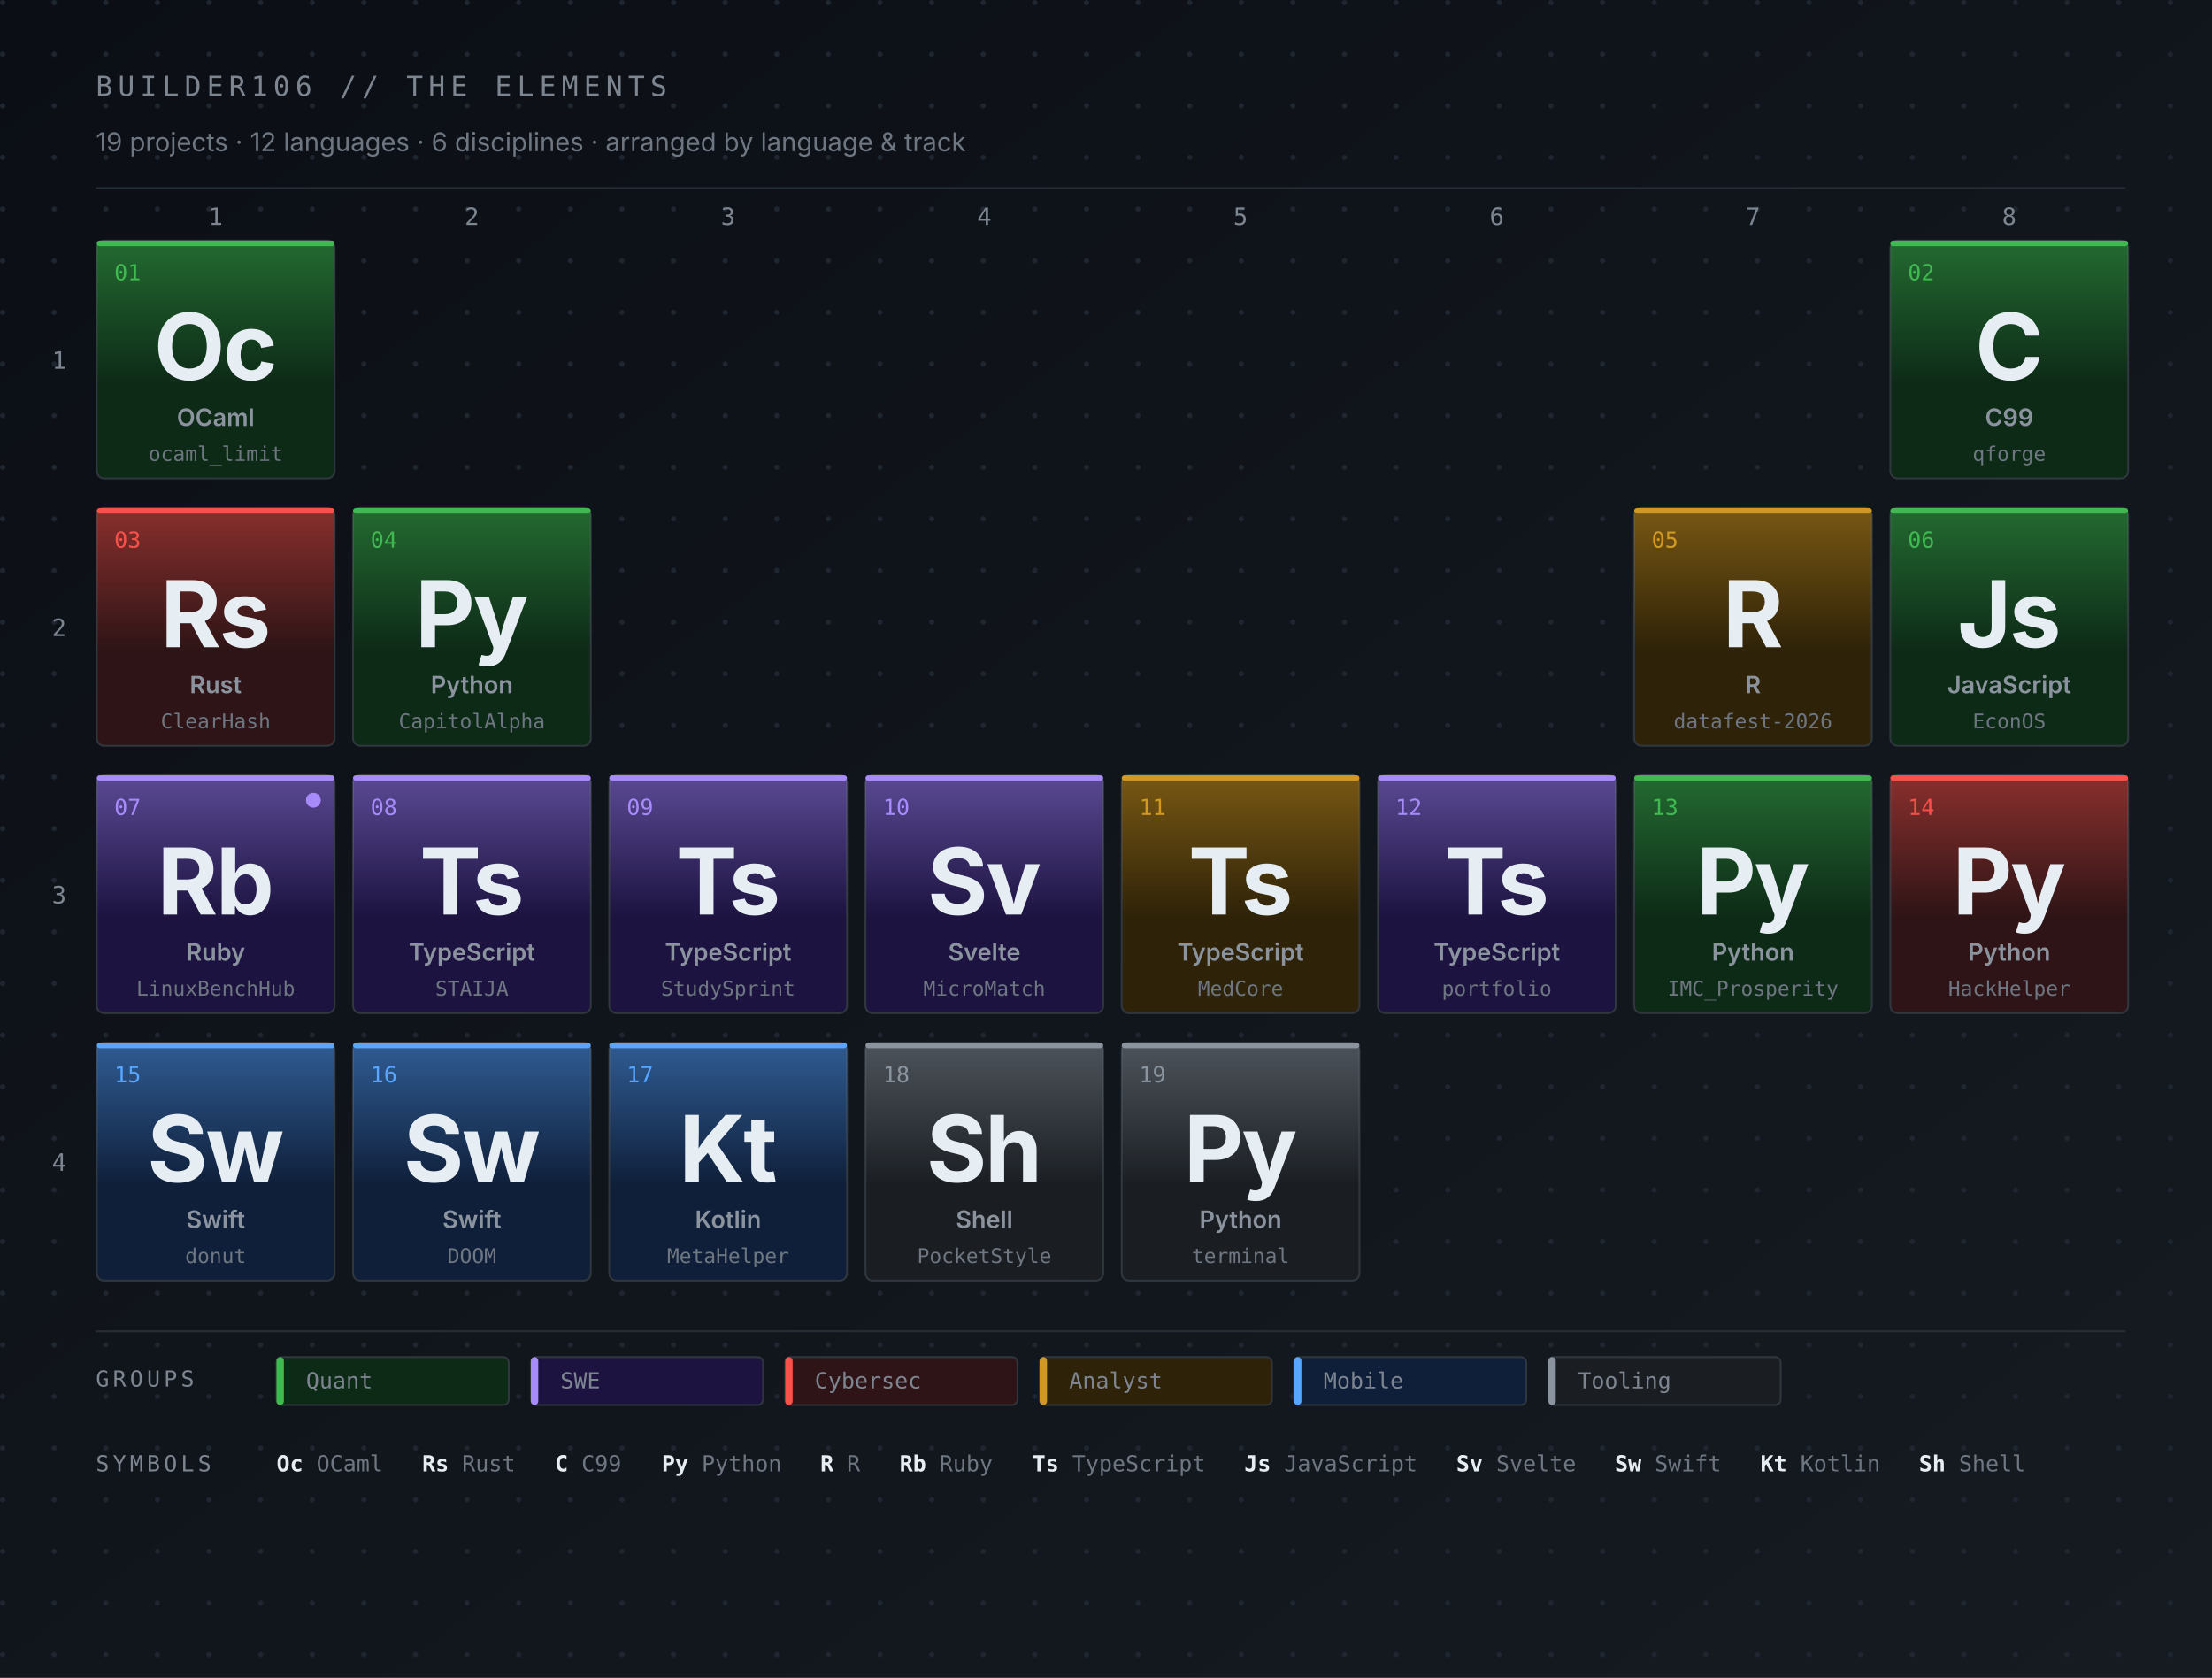
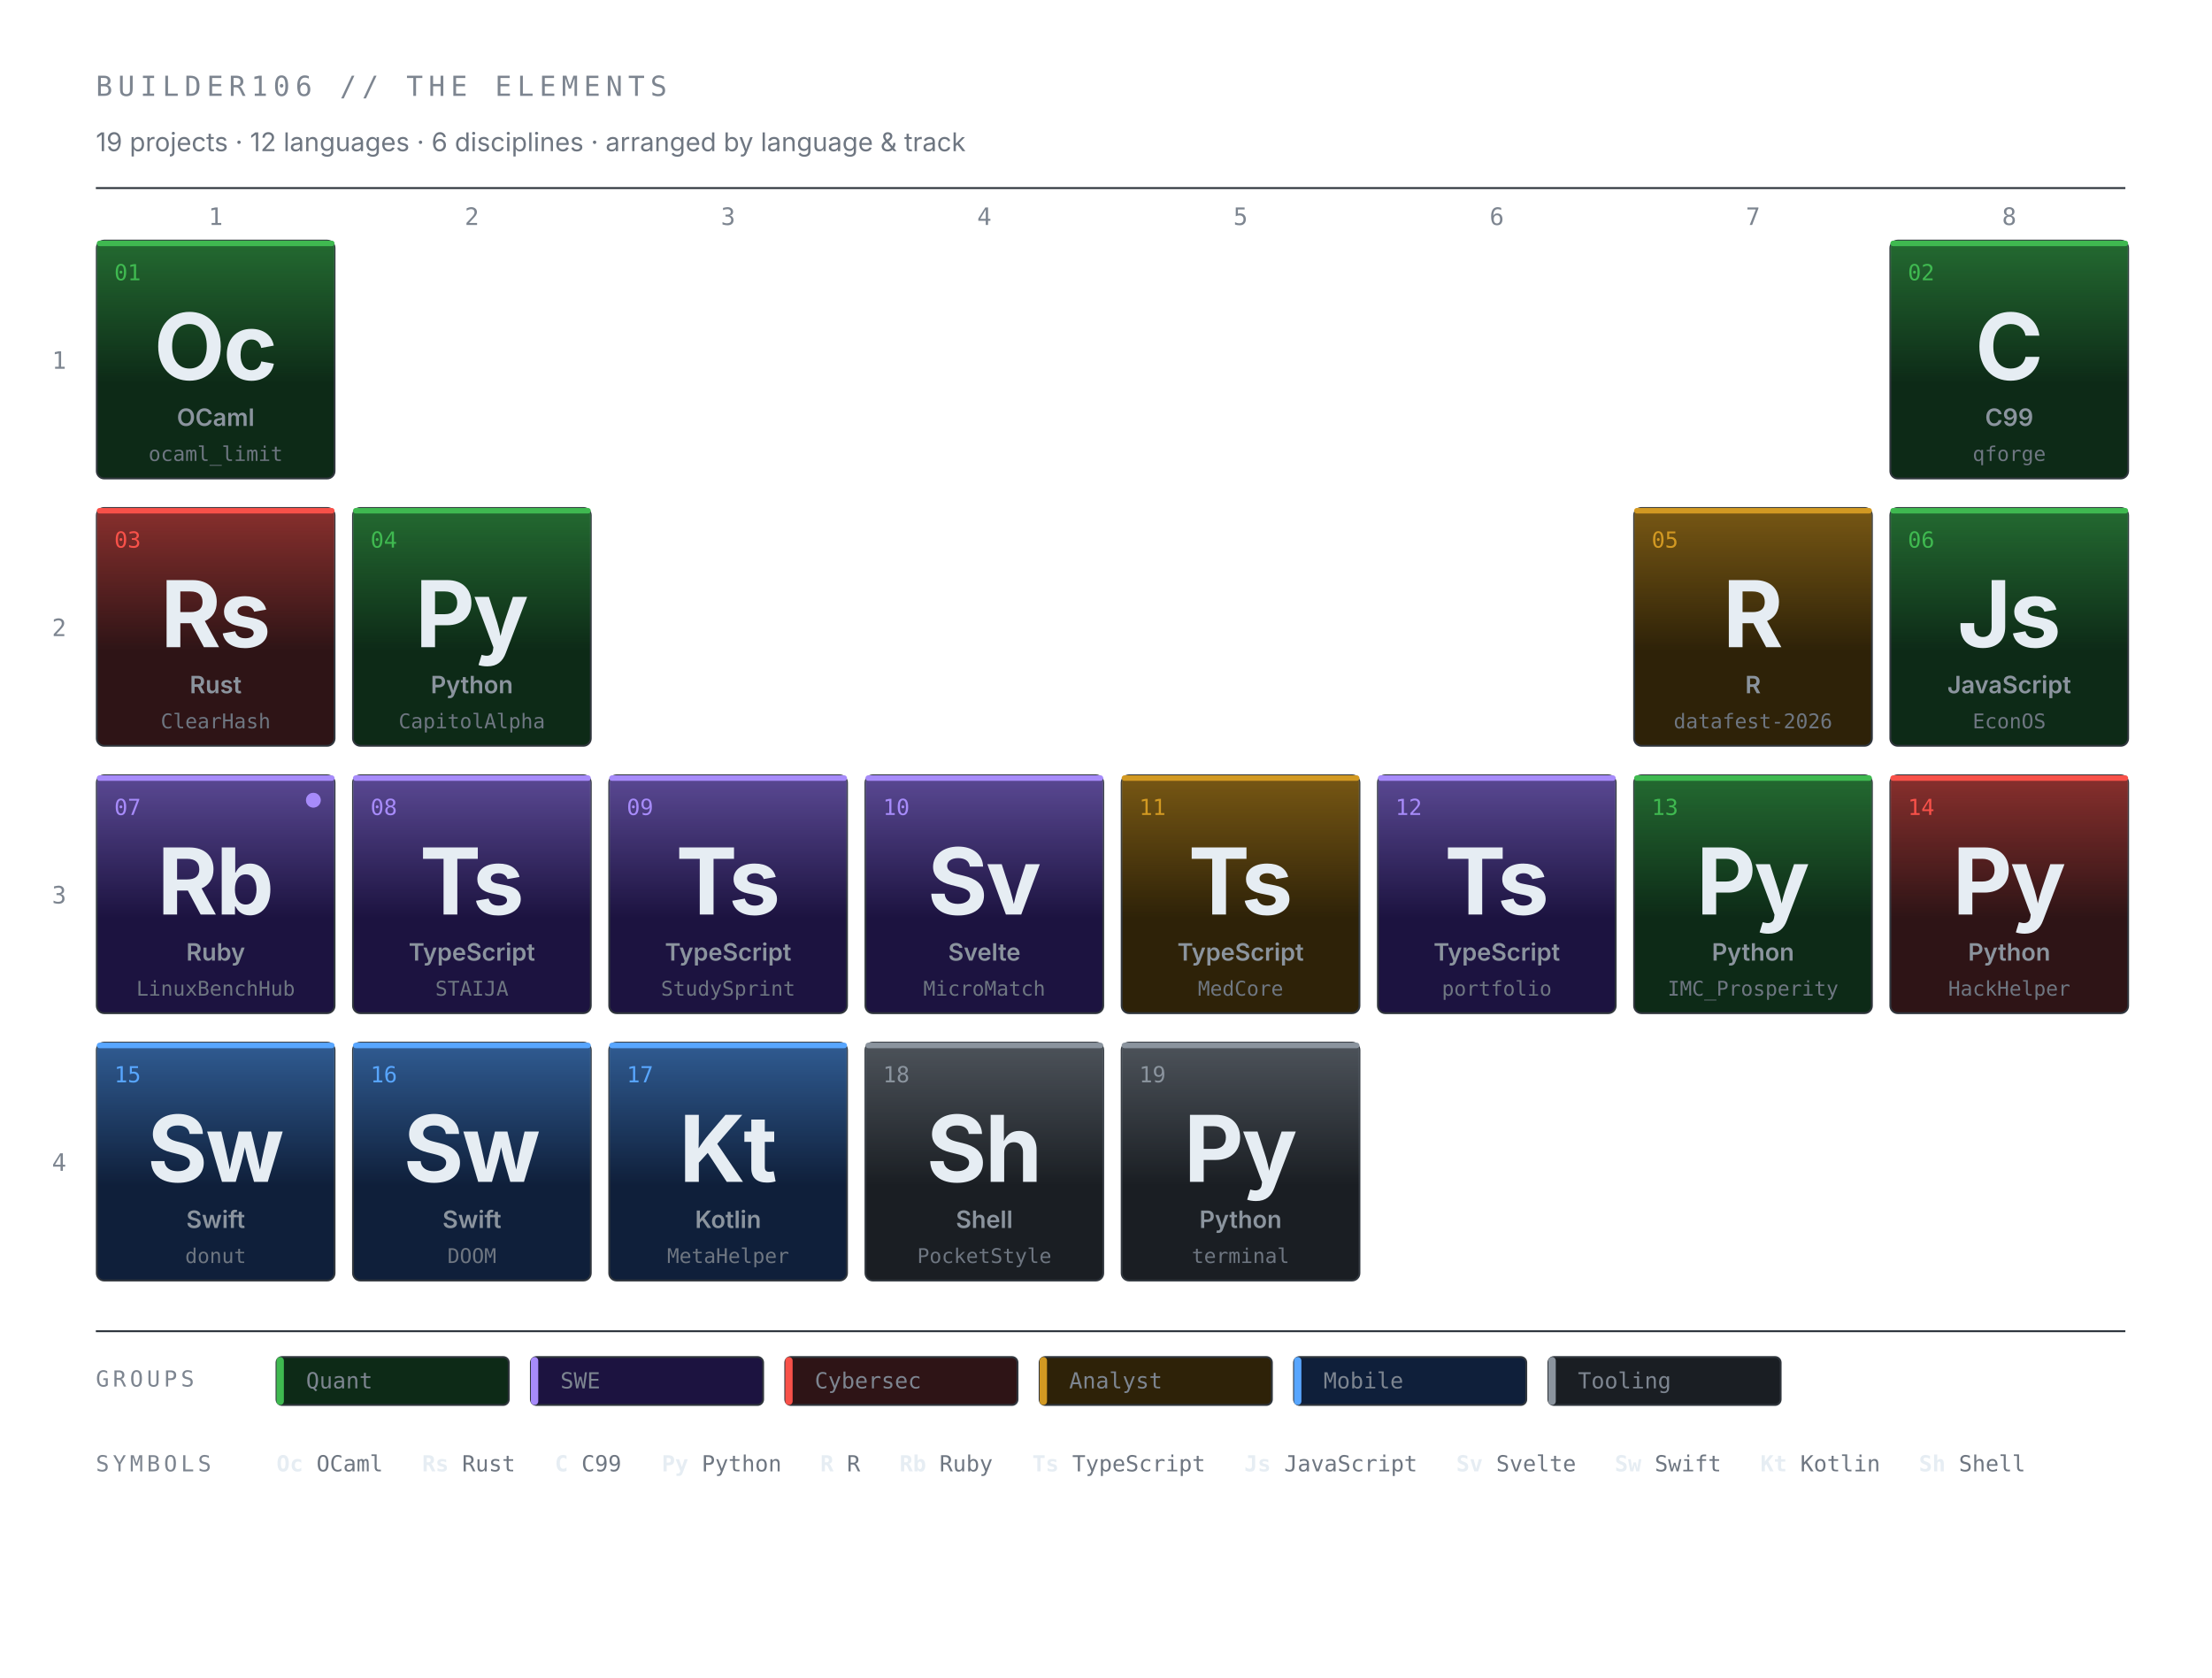
<svg xmlns="http://www.w3.org/2000/svg" width="1200" height="910" viewBox="0 0 1200 910" role="img" aria-label="Periodic table of self — 19 projects across 12 languages and 6 disciplines">
  <defs>
-     <linearGradient id="canvasBg" x1="0" y1="0" x2="1" y2="1">
-       <stop offset="0%" stop-color="#0b0f15" />
-       <stop offset="100%" stop-color="#161b22" />
-     </linearGradient>
-     <pattern id="dots" x="0" y="0" width="28" height="28" patternUnits="userSpaceOnUse">
-       <circle cx="1.4" cy="1.4" r="1.4" fill="#1f2630" />
-     </pattern>
    <linearGradient id="grad-Q" x1="0" y1="0" x2="0" y2="1">
      <stop offset="0%" stop-color="#3fb950" stop-opacity="0.45" />
      <stop offset="60%" stop-color="#3fb950" stop-opacity="0" />
    </linearGradient>
    <linearGradient id="grad-Y" x1="0" y1="0" x2="0" y2="1">
      <stop offset="0%" stop-color="#f85149" stop-opacity="0.45" />
      <stop offset="60%" stop-color="#f85149" stop-opacity="0" />
    </linearGradient>
    <linearGradient id="grad-A" x1="0" y1="0" x2="0" y2="1">
      <stop offset="0%" stop-color="#d29922" stop-opacity="0.45" />
      <stop offset="60%" stop-color="#d29922" stop-opacity="0" />
    </linearGradient>
    <linearGradient id="grad-W" x1="0" y1="0" x2="0" y2="1">
      <stop offset="0%" stop-color="#a78bfa" stop-opacity="0.45" />
      <stop offset="60%" stop-color="#a78bfa" stop-opacity="0" />
    </linearGradient>
    <linearGradient id="grad-M" x1="0" y1="0" x2="0" y2="1">
      <stop offset="0%" stop-color="#58a6ff" stop-opacity="0.45" />
      <stop offset="60%" stop-color="#58a6ff" stop-opacity="0" />
    </linearGradient>
    <linearGradient id="grad-T" x1="0" y1="0" x2="0" y2="1">
      <stop offset="0%" stop-color="#8b949e" stop-opacity="0.45" />
      <stop offset="60%" stop-color="#8b949e" stop-opacity="0" />
    </linearGradient>
  </defs>
-   <rect width="1200" height="910" fill="url(#canvasBg)" />
-   <rect width="1200" height="910" fill="url(#dots)" />
  <text x="52" y="52" font-family="ui-monospace, SFMono-Regular, Menlo, monospace" font-size="15" fill="#7d8590" letter-spacing="3">BUILDER106  //  THE ELEMENTS</text>
  <text x="52" y="82" font-family="-apple-system, BlinkMacSystemFont, Inter, system-ui, sans-serif" font-size="14" fill="#6e7681">19 projects  ·  12 languages  ·  6 disciplines  ·  arranged by language &amp; track</text>
  <line x1="52" y1="102" x2="1153" y2="102" stroke="#262d36" stroke-width="1" />
  <text x="117" y="122" font-family="ui-monospace, SFMono-Regular, Menlo, monospace" font-size="13" font-weight="500" fill="#7d8590" text-anchor="middle">1</text>
  <text x="256" y="122" font-family="ui-monospace, SFMono-Regular, Menlo, monospace" font-size="13" font-weight="500" fill="#7d8590" text-anchor="middle">2</text>
  <text x="395" y="122" font-family="ui-monospace, SFMono-Regular, Menlo, monospace" font-size="13" font-weight="500" fill="#7d8590" text-anchor="middle">3</text>
  <text x="534" y="122" font-family="ui-monospace, SFMono-Regular, Menlo, monospace" font-size="13" font-weight="500" fill="#7d8590" text-anchor="middle">4</text>
  <text x="673" y="122" font-family="ui-monospace, SFMono-Regular, Menlo, monospace" font-size="13" font-weight="500" fill="#7d8590" text-anchor="middle">5</text>
  <text x="812" y="122" font-family="ui-monospace, SFMono-Regular, Menlo, monospace" font-size="13" font-weight="500" fill="#7d8590" text-anchor="middle">6</text>
  <text x="951" y="122" font-family="ui-monospace, SFMono-Regular, Menlo, monospace" font-size="13" font-weight="500" fill="#7d8590" text-anchor="middle">7</text>
  <text x="1090" y="122" font-family="ui-monospace, SFMono-Regular, Menlo, monospace" font-size="13" font-weight="500" fill="#7d8590" text-anchor="middle">8</text>
  <text x="36" y="200" font-family="ui-monospace, SFMono-Regular, Menlo, monospace" font-size="13" font-weight="500" fill="#7d8590" text-anchor="end">1</text>
  <text x="36" y="345" font-family="ui-monospace, SFMono-Regular, Menlo, monospace" font-size="13" font-weight="500" fill="#7d8590" text-anchor="end">2</text>
  <text x="36" y="490" font-family="ui-monospace, SFMono-Regular, Menlo, monospace" font-size="13" font-weight="500" fill="#7d8590" text-anchor="end">3</text>
  <text x="36" y="635" font-family="ui-monospace, SFMono-Regular, Menlo, monospace" font-size="13" font-weight="500" fill="#7d8590" text-anchor="end">4</text>
  <g opacity="1" transform="translate(52, 130)">
    <set attributeName="opacity" to="0" begin="0s" />
    <animate attributeName="opacity" from="0" to="1" begin="0.00s" dur="0.55s" fill="freeze" />
    <rect x="0.5" y="0.5" width="129" height="129" rx="4" fill="#0d2a17" stroke="#30363d" stroke-width="1" />
-     <rect x="0.5" y="0.5" width="129" height="129" rx="4" fill="url(#grad-Q)" />
+     <rect x="0.5" y="0.5" width="129" height="129" rx="4" fill="url(#grad-Q)">
+       <animate attributeName="opacity" values="1;0.5;1" dur="12s" begin="-0.53s" repeatCount="indefinite" />
+     </rect>
    <rect x="0.5" y="0.5" width="129" height="3" rx="1.5" fill="#3fb950">
      <animate attributeName="opacity" values="1;0.45;1" dur="4s" begin="-0.21s" repeatCount="indefinite" />
    </rect>
    <text x="10" y="22" font-family="ui-monospace, SFMono-Regular, Menlo, monospace" font-size="12" font-weight="500" fill="#3fb950">01</text>
    <text x="65" y="76" font-family="-apple-system, BlinkMacSystemFont, Inter, system-ui, sans-serif" font-size="50" font-weight="700" fill="#e6edf3" text-anchor="middle" letter-spacing="-1">Oc</text>
    <text x="65" y="101" font-family="-apple-system, BlinkMacSystemFont, Inter, system-ui, sans-serif" font-size="13" font-weight="600" fill="#8b949e" text-anchor="middle">OCaml</text>
    <text x="65" y="120" font-family="ui-monospace, SFMono-Regular, Menlo, monospace" font-size="11" fill="#6e7681" text-anchor="middle">ocaml_limit</text>
  </g>
  <g opacity="1" transform="translate(1025, 130)">
    <set attributeName="opacity" to="0" begin="0s" />
    <animate attributeName="opacity" from="0" to="1" begin="0.06s" dur="0.55s" fill="freeze" />
    <rect x="0.5" y="0.5" width="129" height="129" rx="4" fill="#0d2a17" stroke="#30363d" stroke-width="1" />
-     <rect x="0.5" y="0.5" width="129" height="129" rx="4" fill="url(#grad-Q)" />
+     <rect x="0.5" y="0.5" width="129" height="129" rx="4" fill="url(#grad-Q)">
+       <animate attributeName="opacity" values="1;0.5;1" dur="12s" begin="-1.06s" repeatCount="indefinite" />
+     </rect>
    <rect x="0.5" y="0.5" width="129" height="3" rx="1.5" fill="#3fb950">
      <animate attributeName="opacity" values="1;0.45;1" dur="4s" begin="-0.42s" repeatCount="indefinite" />
    </rect>
    <text x="10" y="22" font-family="ui-monospace, SFMono-Regular, Menlo, monospace" font-size="12" font-weight="500" fill="#3fb950">02</text>
    <text x="65" y="76" font-family="-apple-system, BlinkMacSystemFont, Inter, system-ui, sans-serif" font-size="50" font-weight="700" fill="#e6edf3" text-anchor="middle" letter-spacing="-1">C</text>
    <text x="65" y="101" font-family="-apple-system, BlinkMacSystemFont, Inter, system-ui, sans-serif" font-size="13" font-weight="600" fill="#8b949e" text-anchor="middle">C99</text>
    <text x="65" y="120" font-family="ui-monospace, SFMono-Regular, Menlo, monospace" font-size="11" fill="#6e7681" text-anchor="middle">qforge</text>
  </g>
  <g opacity="1" transform="translate(52, 275)">
    <set attributeName="opacity" to="0" begin="0s" />
    <animate attributeName="opacity" from="0" to="1" begin="0.12s" dur="0.55s" fill="freeze" />
    <rect x="0.5" y="0.5" width="129" height="129" rx="4" fill="#2e1416" stroke="#30363d" stroke-width="1" />
-     <rect x="0.5" y="0.5" width="129" height="129" rx="4" fill="url(#grad-Y)" />
+     <rect x="0.5" y="0.5" width="129" height="129" rx="4" fill="url(#grad-Y)">
+       <animate attributeName="opacity" values="1;0.5;1" dur="12s" begin="-1.59s" repeatCount="indefinite" />
+     </rect>
    <rect x="0.5" y="0.5" width="129" height="3" rx="1.5" fill="#f85149">
      <animate attributeName="opacity" values="1;0.45;1" dur="4s" begin="-0.63s" repeatCount="indefinite" />
    </rect>
    <text x="10" y="22" font-family="ui-monospace, SFMono-Regular, Menlo, monospace" font-size="12" font-weight="500" fill="#f85149">03</text>
    <text x="65" y="76" font-family="-apple-system, BlinkMacSystemFont, Inter, system-ui, sans-serif" font-size="50" font-weight="700" fill="#e6edf3" text-anchor="middle" letter-spacing="-1">Rs</text>
    <text x="65" y="101" font-family="-apple-system, BlinkMacSystemFont, Inter, system-ui, sans-serif" font-size="13" font-weight="600" fill="#8b949e" text-anchor="middle">Rust</text>
    <text x="65" y="120" font-family="ui-monospace, SFMono-Regular, Menlo, monospace" font-size="11" fill="#6e7681" text-anchor="middle">ClearHash</text>
  </g>
  <g opacity="1" transform="translate(191, 275)">
    <set attributeName="opacity" to="0" begin="0s" />
    <animate attributeName="opacity" from="0" to="1" begin="0.18s" dur="0.55s" fill="freeze" />
    <rect x="0.5" y="0.5" width="129" height="129" rx="4" fill="#0d2a17" stroke="#30363d" stroke-width="1" />
-     <rect x="0.5" y="0.5" width="129" height="129" rx="4" fill="url(#grad-Q)" />
+     <rect x="0.5" y="0.5" width="129" height="129" rx="4" fill="url(#grad-Q)">
+       <animate attributeName="opacity" values="1;0.5;1" dur="12s" begin="-2.12s" repeatCount="indefinite" />
+     </rect>
    <rect x="0.5" y="0.5" width="129" height="3" rx="1.5" fill="#3fb950">
      <animate attributeName="opacity" values="1;0.45;1" dur="4s" begin="-0.84s" repeatCount="indefinite" />
    </rect>
    <text x="10" y="22" font-family="ui-monospace, SFMono-Regular, Menlo, monospace" font-size="12" font-weight="500" fill="#3fb950">04</text>
    <text x="65" y="76" font-family="-apple-system, BlinkMacSystemFont, Inter, system-ui, sans-serif" font-size="50" font-weight="700" fill="#e6edf3" text-anchor="middle" letter-spacing="-1">Py</text>
    <text x="65" y="101" font-family="-apple-system, BlinkMacSystemFont, Inter, system-ui, sans-serif" font-size="13" font-weight="600" fill="#8b949e" text-anchor="middle">Python</text>
    <text x="65" y="120" font-family="ui-monospace, SFMono-Regular, Menlo, monospace" font-size="11" fill="#6e7681" text-anchor="middle">CapitolAlpha</text>
  </g>
  <g opacity="1" transform="translate(886, 275)">
    <set attributeName="opacity" to="0" begin="0s" />
    <animate attributeName="opacity" from="0" to="1" begin="0.24s" dur="0.55s" fill="freeze" />
    <rect x="0.5" y="0.5" width="129" height="129" rx="4" fill="#2e2208" stroke="#30363d" stroke-width="1" />
-     <rect x="0.5" y="0.5" width="129" height="129" rx="4" fill="url(#grad-A)" />
+     <rect x="0.5" y="0.5" width="129" height="129" rx="4" fill="url(#grad-A)">
+       <animate attributeName="opacity" values="1;0.5;1" dur="12s" begin="-2.65s" repeatCount="indefinite" />
+     </rect>
    <rect x="0.5" y="0.5" width="129" height="3" rx="1.5" fill="#d29922">
      <animate attributeName="opacity" values="1;0.45;1" dur="4s" begin="-1.05s" repeatCount="indefinite" />
    </rect>
    <text x="10" y="22" font-family="ui-monospace, SFMono-Regular, Menlo, monospace" font-size="12" font-weight="500" fill="#d29922">05</text>
    <text x="65" y="76" font-family="-apple-system, BlinkMacSystemFont, Inter, system-ui, sans-serif" font-size="50" font-weight="700" fill="#e6edf3" text-anchor="middle" letter-spacing="-1">R</text>
    <text x="65" y="101" font-family="-apple-system, BlinkMacSystemFont, Inter, system-ui, sans-serif" font-size="13" font-weight="600" fill="#8b949e" text-anchor="middle">R</text>
    <text x="65" y="120" font-family="ui-monospace, SFMono-Regular, Menlo, monospace" font-size="11" fill="#6e7681" text-anchor="middle">datafest-2026</text>
  </g>
  <g opacity="1" transform="translate(1025, 275)">
    <set attributeName="opacity" to="0" begin="0s" />
    <animate attributeName="opacity" from="0" to="1" begin="0.30s" dur="0.55s" fill="freeze" />
    <rect x="0.5" y="0.5" width="129" height="129" rx="4" fill="#0d2a17" stroke="#30363d" stroke-width="1" />
-     <rect x="0.5" y="0.5" width="129" height="129" rx="4" fill="url(#grad-Q)" />
+     <rect x="0.5" y="0.5" width="129" height="129" rx="4" fill="url(#grad-Q)">
+       <animate attributeName="opacity" values="1;0.5;1" dur="12s" begin="-3.18s" repeatCount="indefinite" />
+     </rect>
    <rect x="0.5" y="0.5" width="129" height="3" rx="1.5" fill="#3fb950">
      <animate attributeName="opacity" values="1;0.45;1" dur="4s" begin="-1.26s" repeatCount="indefinite" />
    </rect>
    <text x="10" y="22" font-family="ui-monospace, SFMono-Regular, Menlo, monospace" font-size="12" font-weight="500" fill="#3fb950">06</text>
    <text x="65" y="76" font-family="-apple-system, BlinkMacSystemFont, Inter, system-ui, sans-serif" font-size="50" font-weight="700" fill="#e6edf3" text-anchor="middle" letter-spacing="-1">Js</text>
    <text x="65" y="101" font-family="-apple-system, BlinkMacSystemFont, Inter, system-ui, sans-serif" font-size="13" font-weight="600" fill="#8b949e" text-anchor="middle">JavaScript</text>
    <text x="65" y="120" font-family="ui-monospace, SFMono-Regular, Menlo, monospace" font-size="11" fill="#6e7681" text-anchor="middle">EconOS</text>
  </g>
  <g opacity="1" transform="translate(52, 420)">
    <set attributeName="opacity" to="0" begin="0s" />
    <animate attributeName="opacity" from="0" to="1" begin="0.36s" dur="0.55s" fill="freeze" />
    <rect x="0.5" y="0.5" width="129" height="129" rx="4" fill="#1c1340" stroke="#30363d" stroke-width="1" />
-     <rect x="0.5" y="0.5" width="129" height="129" rx="4" fill="url(#grad-W)" />
+     <rect x="0.5" y="0.5" width="129" height="129" rx="4" fill="url(#grad-W)">
+       <animate attributeName="opacity" values="1;0.5;1" dur="12s" begin="-3.71s" repeatCount="indefinite" />
+     </rect>
    <rect x="0.5" y="0.5" width="129" height="3" rx="1.5" fill="#a78bfa">
      <animate attributeName="opacity" values="1;0.45;1" dur="4s" begin="-1.47s" repeatCount="indefinite" />
    </rect>
    <text x="10" y="22" font-family="ui-monospace, SFMono-Regular, Menlo, monospace" font-size="12" font-weight="500" fill="#a78bfa">07</text>
    <g transform="translate(118, 14)">
      <circle r="4" fill="#a78bfa">
        <animate attributeName="opacity" values="1;0.3;1" dur="1.6s" repeatCount="indefinite" />
      </circle>
      <circle r="4" fill="#a78bfa" opacity="0.4">
        <animate attributeName="r" values="4;9;4" dur="1.6s" repeatCount="indefinite" />
        <animate attributeName="opacity" values="0.5;0;0.5" dur="1.6s" repeatCount="indefinite" />
      </circle>
    </g>
    <text x="65" y="76" font-family="-apple-system, BlinkMacSystemFont, Inter, system-ui, sans-serif" font-size="50" font-weight="700" fill="#e6edf3" text-anchor="middle" letter-spacing="-1">Rb</text>
    <text x="65" y="101" font-family="-apple-system, BlinkMacSystemFont, Inter, system-ui, sans-serif" font-size="13" font-weight="600" fill="#8b949e" text-anchor="middle">Ruby</text>
    <text x="65" y="120" font-family="ui-monospace, SFMono-Regular, Menlo, monospace" font-size="11" fill="#6e7681" text-anchor="middle">LinuxBenchHub</text>
  </g>
  <g opacity="1" transform="translate(191, 420)">
    <set attributeName="opacity" to="0" begin="0s" />
    <animate attributeName="opacity" from="0" to="1" begin="0.42s" dur="0.55s" fill="freeze" />
    <rect x="0.5" y="0.5" width="129" height="129" rx="4" fill="#1c1340" stroke="#30363d" stroke-width="1" />
-     <rect x="0.5" y="0.5" width="129" height="129" rx="4" fill="url(#grad-W)" />
+     <rect x="0.5" y="0.5" width="129" height="129" rx="4" fill="url(#grad-W)">
+       <animate attributeName="opacity" values="1;0.5;1" dur="12s" begin="-4.24s" repeatCount="indefinite" />
+     </rect>
    <rect x="0.5" y="0.5" width="129" height="3" rx="1.5" fill="#a78bfa">
      <animate attributeName="opacity" values="1;0.45;1" dur="4s" begin="-1.68s" repeatCount="indefinite" />
    </rect>
    <text x="10" y="22" font-family="ui-monospace, SFMono-Regular, Menlo, monospace" font-size="12" font-weight="500" fill="#a78bfa">08</text>
    <text x="65" y="76" font-family="-apple-system, BlinkMacSystemFont, Inter, system-ui, sans-serif" font-size="50" font-weight="700" fill="#e6edf3" text-anchor="middle" letter-spacing="-1">Ts</text>
    <text x="65" y="101" font-family="-apple-system, BlinkMacSystemFont, Inter, system-ui, sans-serif" font-size="13" font-weight="600" fill="#8b949e" text-anchor="middle">TypeScript</text>
    <text x="65" y="120" font-family="ui-monospace, SFMono-Regular, Menlo, monospace" font-size="11" fill="#6e7681" text-anchor="middle">STAIJA</text>
  </g>
  <g opacity="1" transform="translate(330, 420)">
    <set attributeName="opacity" to="0" begin="0s" />
    <animate attributeName="opacity" from="0" to="1" begin="0.48s" dur="0.55s" fill="freeze" />
    <rect x="0.5" y="0.5" width="129" height="129" rx="4" fill="#1c1340" stroke="#30363d" stroke-width="1" />
-     <rect x="0.5" y="0.5" width="129" height="129" rx="4" fill="url(#grad-W)" />
+     <rect x="0.5" y="0.5" width="129" height="129" rx="4" fill="url(#grad-W)">
+       <animate attributeName="opacity" values="1;0.5;1" dur="12s" begin="-4.77s" repeatCount="indefinite" />
+     </rect>
    <rect x="0.5" y="0.5" width="129" height="3" rx="1.5" fill="#a78bfa">
      <animate attributeName="opacity" values="1;0.45;1" dur="4s" begin="-1.89s" repeatCount="indefinite" />
    </rect>
    <text x="10" y="22" font-family="ui-monospace, SFMono-Regular, Menlo, monospace" font-size="12" font-weight="500" fill="#a78bfa">09</text>
    <text x="65" y="76" font-family="-apple-system, BlinkMacSystemFont, Inter, system-ui, sans-serif" font-size="50" font-weight="700" fill="#e6edf3" text-anchor="middle" letter-spacing="-1">Ts</text>
    <text x="65" y="101" font-family="-apple-system, BlinkMacSystemFont, Inter, system-ui, sans-serif" font-size="13" font-weight="600" fill="#8b949e" text-anchor="middle">TypeScript</text>
    <text x="65" y="120" font-family="ui-monospace, SFMono-Regular, Menlo, monospace" font-size="11" fill="#6e7681" text-anchor="middle">StudySprint</text>
  </g>
  <g opacity="1" transform="translate(469, 420)">
    <set attributeName="opacity" to="0" begin="0s" />
    <animate attributeName="opacity" from="0" to="1" begin="0.54s" dur="0.55s" fill="freeze" />
    <rect x="0.5" y="0.5" width="129" height="129" rx="4" fill="#1c1340" stroke="#30363d" stroke-width="1" />
-     <rect x="0.5" y="0.5" width="129" height="129" rx="4" fill="url(#grad-W)" />
+     <rect x="0.5" y="0.5" width="129" height="129" rx="4" fill="url(#grad-W)">
+       <animate attributeName="opacity" values="1;0.5;1" dur="12s" begin="-5.30s" repeatCount="indefinite" />
+     </rect>
    <rect x="0.5" y="0.5" width="129" height="3" rx="1.5" fill="#a78bfa">
      <animate attributeName="opacity" values="1;0.45;1" dur="4s" begin="-2.10s" repeatCount="indefinite" />
    </rect>
    <text x="10" y="22" font-family="ui-monospace, SFMono-Regular, Menlo, monospace" font-size="12" font-weight="500" fill="#a78bfa">10</text>
    <text x="65" y="76" font-family="-apple-system, BlinkMacSystemFont, Inter, system-ui, sans-serif" font-size="50" font-weight="700" fill="#e6edf3" text-anchor="middle" letter-spacing="-1">Sv</text>
    <text x="65" y="101" font-family="-apple-system, BlinkMacSystemFont, Inter, system-ui, sans-serif" font-size="13" font-weight="600" fill="#8b949e" text-anchor="middle">Svelte</text>
    <text x="65" y="120" font-family="ui-monospace, SFMono-Regular, Menlo, monospace" font-size="11" fill="#6e7681" text-anchor="middle">MicroMatch</text>
  </g>
  <g opacity="1" transform="translate(608, 420)">
    <set attributeName="opacity" to="0" begin="0s" />
    <animate attributeName="opacity" from="0" to="1" begin="0.60s" dur="0.55s" fill="freeze" />
    <rect x="0.5" y="0.5" width="129" height="129" rx="4" fill="#2e2208" stroke="#30363d" stroke-width="1" />
-     <rect x="0.5" y="0.5" width="129" height="129" rx="4" fill="url(#grad-A)" />
+     <rect x="0.5" y="0.5" width="129" height="129" rx="4" fill="url(#grad-A)">
+       <animate attributeName="opacity" values="1;0.5;1" dur="12s" begin="-5.83s" repeatCount="indefinite" />
+     </rect>
    <rect x="0.5" y="0.5" width="129" height="3" rx="1.5" fill="#d29922">
      <animate attributeName="opacity" values="1;0.45;1" dur="4s" begin="-2.31s" repeatCount="indefinite" />
    </rect>
    <text x="10" y="22" font-family="ui-monospace, SFMono-Regular, Menlo, monospace" font-size="12" font-weight="500" fill="#d29922">11</text>
    <text x="65" y="76" font-family="-apple-system, BlinkMacSystemFont, Inter, system-ui, sans-serif" font-size="50" font-weight="700" fill="#e6edf3" text-anchor="middle" letter-spacing="-1">Ts</text>
    <text x="65" y="101" font-family="-apple-system, BlinkMacSystemFont, Inter, system-ui, sans-serif" font-size="13" font-weight="600" fill="#8b949e" text-anchor="middle">TypeScript</text>
    <text x="65" y="120" font-family="ui-monospace, SFMono-Regular, Menlo, monospace" font-size="11" fill="#6e7681" text-anchor="middle">MedCore</text>
  </g>
  <g opacity="1" transform="translate(747, 420)">
    <set attributeName="opacity" to="0" begin="0s" />
    <animate attributeName="opacity" from="0" to="1" begin="0.66s" dur="0.55s" fill="freeze" />
    <rect x="0.5" y="0.5" width="129" height="129" rx="4" fill="#1c1340" stroke="#30363d" stroke-width="1" />
-     <rect x="0.5" y="0.5" width="129" height="129" rx="4" fill="url(#grad-W)" />
+     <rect x="0.5" y="0.5" width="129" height="129" rx="4" fill="url(#grad-W)">
+       <animate attributeName="opacity" values="1;0.5;1" dur="12s" begin="-6.36s" repeatCount="indefinite" />
+     </rect>
    <rect x="0.5" y="0.5" width="129" height="3" rx="1.5" fill="#a78bfa">
      <animate attributeName="opacity" values="1;0.45;1" dur="4s" begin="-2.52s" repeatCount="indefinite" />
    </rect>
    <text x="10" y="22" font-family="ui-monospace, SFMono-Regular, Menlo, monospace" font-size="12" font-weight="500" fill="#a78bfa">12</text>
    <text x="65" y="76" font-family="-apple-system, BlinkMacSystemFont, Inter, system-ui, sans-serif" font-size="50" font-weight="700" fill="#e6edf3" text-anchor="middle" letter-spacing="-1">Ts</text>
    <text x="65" y="101" font-family="-apple-system, BlinkMacSystemFont, Inter, system-ui, sans-serif" font-size="13" font-weight="600" fill="#8b949e" text-anchor="middle">TypeScript</text>
    <text x="65" y="120" font-family="ui-monospace, SFMono-Regular, Menlo, monospace" font-size="11" fill="#6e7681" text-anchor="middle">portfolio</text>
  </g>
  <g opacity="1" transform="translate(886, 420)">
    <set attributeName="opacity" to="0" begin="0s" />
    <animate attributeName="opacity" from="0" to="1" begin="0.72s" dur="0.55s" fill="freeze" />
    <rect x="0.5" y="0.5" width="129" height="129" rx="4" fill="#0d2a17" stroke="#30363d" stroke-width="1" />
-     <rect x="0.5" y="0.5" width="129" height="129" rx="4" fill="url(#grad-Q)" />
+     <rect x="0.5" y="0.5" width="129" height="129" rx="4" fill="url(#grad-Q)">
+       <animate attributeName="opacity" values="1;0.5;1" dur="12s" begin="-6.89s" repeatCount="indefinite" />
+     </rect>
    <rect x="0.5" y="0.5" width="129" height="3" rx="1.5" fill="#3fb950">
      <animate attributeName="opacity" values="1;0.45;1" dur="4s" begin="-2.73s" repeatCount="indefinite" />
    </rect>
    <text x="10" y="22" font-family="ui-monospace, SFMono-Regular, Menlo, monospace" font-size="12" font-weight="500" fill="#3fb950">13</text>
    <text x="65" y="76" font-family="-apple-system, BlinkMacSystemFont, Inter, system-ui, sans-serif" font-size="50" font-weight="700" fill="#e6edf3" text-anchor="middle" letter-spacing="-1">Py</text>
    <text x="65" y="101" font-family="-apple-system, BlinkMacSystemFont, Inter, system-ui, sans-serif" font-size="13" font-weight="600" fill="#8b949e" text-anchor="middle">Python</text>
    <text x="65" y="120" font-family="ui-monospace, SFMono-Regular, Menlo, monospace" font-size="11" fill="#6e7681" text-anchor="middle">IMC_Prosperity</text>
  </g>
  <g opacity="1" transform="translate(1025, 420)">
    <set attributeName="opacity" to="0" begin="0s" />
    <animate attributeName="opacity" from="0" to="1" begin="0.78s" dur="0.55s" fill="freeze" />
    <rect x="0.5" y="0.5" width="129" height="129" rx="4" fill="#2e1416" stroke="#30363d" stroke-width="1" />
-     <rect x="0.5" y="0.5" width="129" height="129" rx="4" fill="url(#grad-Y)" />
+     <rect x="0.5" y="0.5" width="129" height="129" rx="4" fill="url(#grad-Y)">
+       <animate attributeName="opacity" values="1;0.5;1" dur="12s" begin="-7.42s" repeatCount="indefinite" />
+     </rect>
    <rect x="0.5" y="0.5" width="129" height="3" rx="1.5" fill="#f85149">
      <animate attributeName="opacity" values="1;0.45;1" dur="4s" begin="-2.94s" repeatCount="indefinite" />
    </rect>
    <text x="10" y="22" font-family="ui-monospace, SFMono-Regular, Menlo, monospace" font-size="12" font-weight="500" fill="#f85149">14</text>
    <text x="65" y="76" font-family="-apple-system, BlinkMacSystemFont, Inter, system-ui, sans-serif" font-size="50" font-weight="700" fill="#e6edf3" text-anchor="middle" letter-spacing="-1">Py</text>
    <text x="65" y="101" font-family="-apple-system, BlinkMacSystemFont, Inter, system-ui, sans-serif" font-size="13" font-weight="600" fill="#8b949e" text-anchor="middle">Python</text>
    <text x="65" y="120" font-family="ui-monospace, SFMono-Regular, Menlo, monospace" font-size="11" fill="#6e7681" text-anchor="middle">HackHelper</text>
  </g>
  <g opacity="1" transform="translate(52, 565)">
    <set attributeName="opacity" to="0" begin="0s" />
    <animate attributeName="opacity" from="0" to="1" begin="0.84s" dur="0.55s" fill="freeze" />
    <rect x="0.5" y="0.5" width="129" height="129" rx="4" fill="#0f1f3a" stroke="#30363d" stroke-width="1" />
-     <rect x="0.5" y="0.5" width="129" height="129" rx="4" fill="url(#grad-M)" />
+     <rect x="0.5" y="0.5" width="129" height="129" rx="4" fill="url(#grad-M)">
+       <animate attributeName="opacity" values="1;0.5;1" dur="12s" begin="-7.95s" repeatCount="indefinite" />
+     </rect>
    <rect x="0.5" y="0.5" width="129" height="3" rx="1.5" fill="#58a6ff">
      <animate attributeName="opacity" values="1;0.45;1" dur="4s" begin="-3.15s" repeatCount="indefinite" />
    </rect>
    <text x="10" y="22" font-family="ui-monospace, SFMono-Regular, Menlo, monospace" font-size="12" font-weight="500" fill="#58a6ff">15</text>
    <text x="65" y="76" font-family="-apple-system, BlinkMacSystemFont, Inter, system-ui, sans-serif" font-size="50" font-weight="700" fill="#e6edf3" text-anchor="middle" letter-spacing="-1">Sw</text>
    <text x="65" y="101" font-family="-apple-system, BlinkMacSystemFont, Inter, system-ui, sans-serif" font-size="13" font-weight="600" fill="#8b949e" text-anchor="middle">Swift</text>
    <text x="65" y="120" font-family="ui-monospace, SFMono-Regular, Menlo, monospace" font-size="11" fill="#6e7681" text-anchor="middle">donut</text>
  </g>
  <g opacity="1" transform="translate(191, 565)">
    <set attributeName="opacity" to="0" begin="0s" />
    <animate attributeName="opacity" from="0" to="1" begin="0.90s" dur="0.55s" fill="freeze" />
    <rect x="0.5" y="0.5" width="129" height="129" rx="4" fill="#0f1f3a" stroke="#30363d" stroke-width="1" />
-     <rect x="0.5" y="0.5" width="129" height="129" rx="4" fill="url(#grad-M)" />
+     <rect x="0.5" y="0.5" width="129" height="129" rx="4" fill="url(#grad-M)">
+       <animate attributeName="opacity" values="1;0.5;1" dur="12s" begin="-8.48s" repeatCount="indefinite" />
+     </rect>
    <rect x="0.5" y="0.5" width="129" height="3" rx="1.5" fill="#58a6ff">
      <animate attributeName="opacity" values="1;0.45;1" dur="4s" begin="-3.36s" repeatCount="indefinite" />
    </rect>
    <text x="10" y="22" font-family="ui-monospace, SFMono-Regular, Menlo, monospace" font-size="12" font-weight="500" fill="#58a6ff">16</text>
    <text x="65" y="76" font-family="-apple-system, BlinkMacSystemFont, Inter, system-ui, sans-serif" font-size="50" font-weight="700" fill="#e6edf3" text-anchor="middle" letter-spacing="-1">Sw</text>
    <text x="65" y="101" font-family="-apple-system, BlinkMacSystemFont, Inter, system-ui, sans-serif" font-size="13" font-weight="600" fill="#8b949e" text-anchor="middle">Swift</text>
    <text x="65" y="120" font-family="ui-monospace, SFMono-Regular, Menlo, monospace" font-size="11" fill="#6e7681" text-anchor="middle">DOOM</text>
  </g>
  <g opacity="1" transform="translate(330, 565)">
    <set attributeName="opacity" to="0" begin="0s" />
    <animate attributeName="opacity" from="0" to="1" begin="0.96s" dur="0.55s" fill="freeze" />
    <rect x="0.5" y="0.5" width="129" height="129" rx="4" fill="#0f1f3a" stroke="#30363d" stroke-width="1" />
-     <rect x="0.5" y="0.5" width="129" height="129" rx="4" fill="url(#grad-M)" />
+     <rect x="0.5" y="0.5" width="129" height="129" rx="4" fill="url(#grad-M)">
+       <animate attributeName="opacity" values="1;0.5;1" dur="12s" begin="-9.01s" repeatCount="indefinite" />
+     </rect>
    <rect x="0.5" y="0.5" width="129" height="3" rx="1.5" fill="#58a6ff">
      <animate attributeName="opacity" values="1;0.45;1" dur="4s" begin="-3.57s" repeatCount="indefinite" />
    </rect>
    <text x="10" y="22" font-family="ui-monospace, SFMono-Regular, Menlo, monospace" font-size="12" font-weight="500" fill="#58a6ff">17</text>
    <text x="65" y="76" font-family="-apple-system, BlinkMacSystemFont, Inter, system-ui, sans-serif" font-size="50" font-weight="700" fill="#e6edf3" text-anchor="middle" letter-spacing="-1">Kt</text>
    <text x="65" y="101" font-family="-apple-system, BlinkMacSystemFont, Inter, system-ui, sans-serif" font-size="13" font-weight="600" fill="#8b949e" text-anchor="middle">Kotlin</text>
    <text x="65" y="120" font-family="ui-monospace, SFMono-Regular, Menlo, monospace" font-size="11" fill="#6e7681" text-anchor="middle">MetaHelper</text>
  </g>
  <g opacity="1" transform="translate(469, 565)">
    <set attributeName="opacity" to="0" begin="0s" />
    <animate attributeName="opacity" from="0" to="1" begin="1.02s" dur="0.55s" fill="freeze" />
    <rect x="0.5" y="0.5" width="129" height="129" rx="4" fill="#1a1e23" stroke="#30363d" stroke-width="1" />
-     <rect x="0.5" y="0.5" width="129" height="129" rx="4" fill="url(#grad-T)" />
+     <rect x="0.5" y="0.5" width="129" height="129" rx="4" fill="url(#grad-T)">
+       <animate attributeName="opacity" values="1;0.5;1" dur="12s" begin="-9.54s" repeatCount="indefinite" />
+     </rect>
    <rect x="0.5" y="0.5" width="129" height="3" rx="1.5" fill="#8b949e">
      <animate attributeName="opacity" values="1;0.45;1" dur="4s" begin="-3.78s" repeatCount="indefinite" />
    </rect>
    <text x="10" y="22" font-family="ui-monospace, SFMono-Regular, Menlo, monospace" font-size="12" font-weight="500" fill="#8b949e">18</text>
    <text x="65" y="76" font-family="-apple-system, BlinkMacSystemFont, Inter, system-ui, sans-serif" font-size="50" font-weight="700" fill="#e6edf3" text-anchor="middle" letter-spacing="-1">Sh</text>
    <text x="65" y="101" font-family="-apple-system, BlinkMacSystemFont, Inter, system-ui, sans-serif" font-size="13" font-weight="600" fill="#8b949e" text-anchor="middle">Shell</text>
    <text x="65" y="120" font-family="ui-monospace, SFMono-Regular, Menlo, monospace" font-size="11" fill="#6e7681" text-anchor="middle">PocketStyle</text>
  </g>
  <g opacity="1" transform="translate(608, 565)">
    <set attributeName="opacity" to="0" begin="0s" />
    <animate attributeName="opacity" from="0" to="1" begin="1.08s" dur="0.55s" fill="freeze" />
    <rect x="0.5" y="0.5" width="129" height="129" rx="4" fill="#1a1e23" stroke="#30363d" stroke-width="1" />
-     <rect x="0.5" y="0.5" width="129" height="129" rx="4" fill="url(#grad-T)" />
+     <rect x="0.5" y="0.5" width="129" height="129" rx="4" fill="url(#grad-T)">
+       <animate attributeName="opacity" values="1;0.5;1" dur="12s" begin="-10.07s" repeatCount="indefinite" />
+     </rect>
    <rect x="0.5" y="0.5" width="129" height="3" rx="1.5" fill="#8b949e">
      <animate attributeName="opacity" values="1;0.45;1" dur="4s" begin="-3.99s" repeatCount="indefinite" />
    </rect>
    <text x="10" y="22" font-family="ui-monospace, SFMono-Regular, Menlo, monospace" font-size="12" font-weight="500" fill="#8b949e">19</text>
    <text x="65" y="76" font-family="-apple-system, BlinkMacSystemFont, Inter, system-ui, sans-serif" font-size="50" font-weight="700" fill="#e6edf3" text-anchor="middle" letter-spacing="-1">Py</text>
    <text x="65" y="101" font-family="-apple-system, BlinkMacSystemFont, Inter, system-ui, sans-serif" font-size="13" font-weight="600" fill="#8b949e" text-anchor="middle">Python</text>
    <text x="65" y="120" font-family="ui-monospace, SFMono-Regular, Menlo, monospace" font-size="11" fill="#6e7681" text-anchor="middle">terminal</text>
  </g>
  <line x1="52" y1="722" x2="1153" y2="722" stroke="#262d36" stroke-width="1" />
  <text x="52" y="752" font-family="ui-monospace, SFMono-Regular, Menlo, monospace" font-size="12" fill="#7d8590" letter-spacing="2">GROUPS</text>
  <g transform="translate(150, 736)">
    <rect x="0" y="0" width="126" height="26" rx="3" fill="#0d2a17" stroke="#30363d" stroke-width="1" />
    <rect x="0" y="0" width="4" height="26" rx="2" fill="#3fb950" />
    <text x="16" y="17" font-family="ui-monospace, SFMono-Regular, Menlo, monospace" font-size="12" fill="#7d8590">Quant</text>
  </g>
  <g transform="translate(288, 736)">
    <rect x="0" y="0" width="126" height="26" rx="3" fill="#1c1340" stroke="#30363d" stroke-width="1" />
    <rect x="0" y="0" width="4" height="26" rx="2" fill="#a78bfa" />
    <text x="16" y="17" font-family="ui-monospace, SFMono-Regular, Menlo, monospace" font-size="12" fill="#7d8590">SWE</text>
  </g>
  <g transform="translate(426, 736)">
    <rect x="0" y="0" width="126" height="26" rx="3" fill="#2e1416" stroke="#30363d" stroke-width="1" />
    <rect x="0" y="0" width="4" height="26" rx="2" fill="#f85149" />
    <text x="16" y="17" font-family="ui-monospace, SFMono-Regular, Menlo, monospace" font-size="12" fill="#7d8590">Cybersec</text>
  </g>
  <g transform="translate(564, 736)">
    <rect x="0" y="0" width="126" height="26" rx="3" fill="#2e2208" stroke="#30363d" stroke-width="1" />
    <rect x="0" y="0" width="4" height="26" rx="2" fill="#d29922" />
    <text x="16" y="17" font-family="ui-monospace, SFMono-Regular, Menlo, monospace" font-size="12" fill="#7d8590">Analyst</text>
  </g>
  <g transform="translate(702, 736)">
    <rect x="0" y="0" width="126" height="26" rx="3" fill="#0f1f3a" stroke="#30363d" stroke-width="1" />
    <rect x="0" y="0" width="4" height="26" rx="2" fill="#58a6ff" />
    <text x="16" y="17" font-family="ui-monospace, SFMono-Regular, Menlo, monospace" font-size="12" fill="#7d8590">Mobile</text>
  </g>
  <g transform="translate(840, 736)">
    <rect x="0" y="0" width="126" height="26" rx="3" fill="#1a1e23" stroke="#30363d" stroke-width="1" />
    <rect x="0" y="0" width="4" height="26" rx="2" fill="#8b949e" />
    <text x="16" y="17" font-family="ui-monospace, SFMono-Regular, Menlo, monospace" font-size="12" fill="#7d8590">Tooling</text>
  </g>
  <text x="52" y="798" font-family="ui-monospace, SFMono-Regular, Menlo, monospace" font-size="12" fill="#7d8590" letter-spacing="2">SYMBOLS</text>
  <text x="150" y="798" font-family="ui-monospace, SFMono-Regular, Menlo, monospace" font-size="12" fill="#6e7681">
    <tspan font-weight="700" fill="#e6edf3">Oc</tspan> OCaml</text>
  <text x="229" y="798" font-family="ui-monospace, SFMono-Regular, Menlo, monospace" font-size="12" fill="#6e7681">
    <tspan font-weight="700" fill="#e6edf3">Rs</tspan> Rust</text>
  <text x="301" y="798" font-family="ui-monospace, SFMono-Regular, Menlo, monospace" font-size="12" fill="#6e7681">
    <tspan font-weight="700" fill="#e6edf3">C</tspan> C99</text>
  <text x="359" y="798" font-family="ui-monospace, SFMono-Regular, Menlo, monospace" font-size="12" fill="#6e7681">
    <tspan font-weight="700" fill="#e6edf3">Py</tspan> Python</text>
  <text x="445" y="798" font-family="ui-monospace, SFMono-Regular, Menlo, monospace" font-size="12" fill="#6e7681">
    <tspan font-weight="700" fill="#e6edf3">R</tspan> R</text>
  <text x="488" y="798" font-family="ui-monospace, SFMono-Regular, Menlo, monospace" font-size="12" fill="#6e7681">
    <tspan font-weight="700" fill="#e6edf3">Rb</tspan> Ruby</text>
  <text x="560" y="798" font-family="ui-monospace, SFMono-Regular, Menlo, monospace" font-size="12" fill="#6e7681">
    <tspan font-weight="700" fill="#e6edf3">Ts</tspan> TypeScript</text>
  <text x="675" y="798" font-family="ui-monospace, SFMono-Regular, Menlo, monospace" font-size="12" fill="#6e7681">
    <tspan font-weight="700" fill="#e6edf3">Js</tspan> JavaScript</text>
  <text x="790" y="798" font-family="ui-monospace, SFMono-Regular, Menlo, monospace" font-size="12" fill="#6e7681">
    <tspan font-weight="700" fill="#e6edf3">Sv</tspan> Svelte</text>
  <text x="876" y="798" font-family="ui-monospace, SFMono-Regular, Menlo, monospace" font-size="12" fill="#6e7681">
    <tspan font-weight="700" fill="#e6edf3">Sw</tspan> Swift</text>
  <text x="955" y="798" font-family="ui-monospace, SFMono-Regular, Menlo, monospace" font-size="12" fill="#6e7681">
    <tspan font-weight="700" fill="#e6edf3">Kt</tspan> Kotlin</text>
  <text x="1041" y="798" font-family="ui-monospace, SFMono-Regular, Menlo, monospace" font-size="12" fill="#6e7681">
    <tspan font-weight="700" fill="#e6edf3">Sh</tspan> Shell</text>
</svg>
